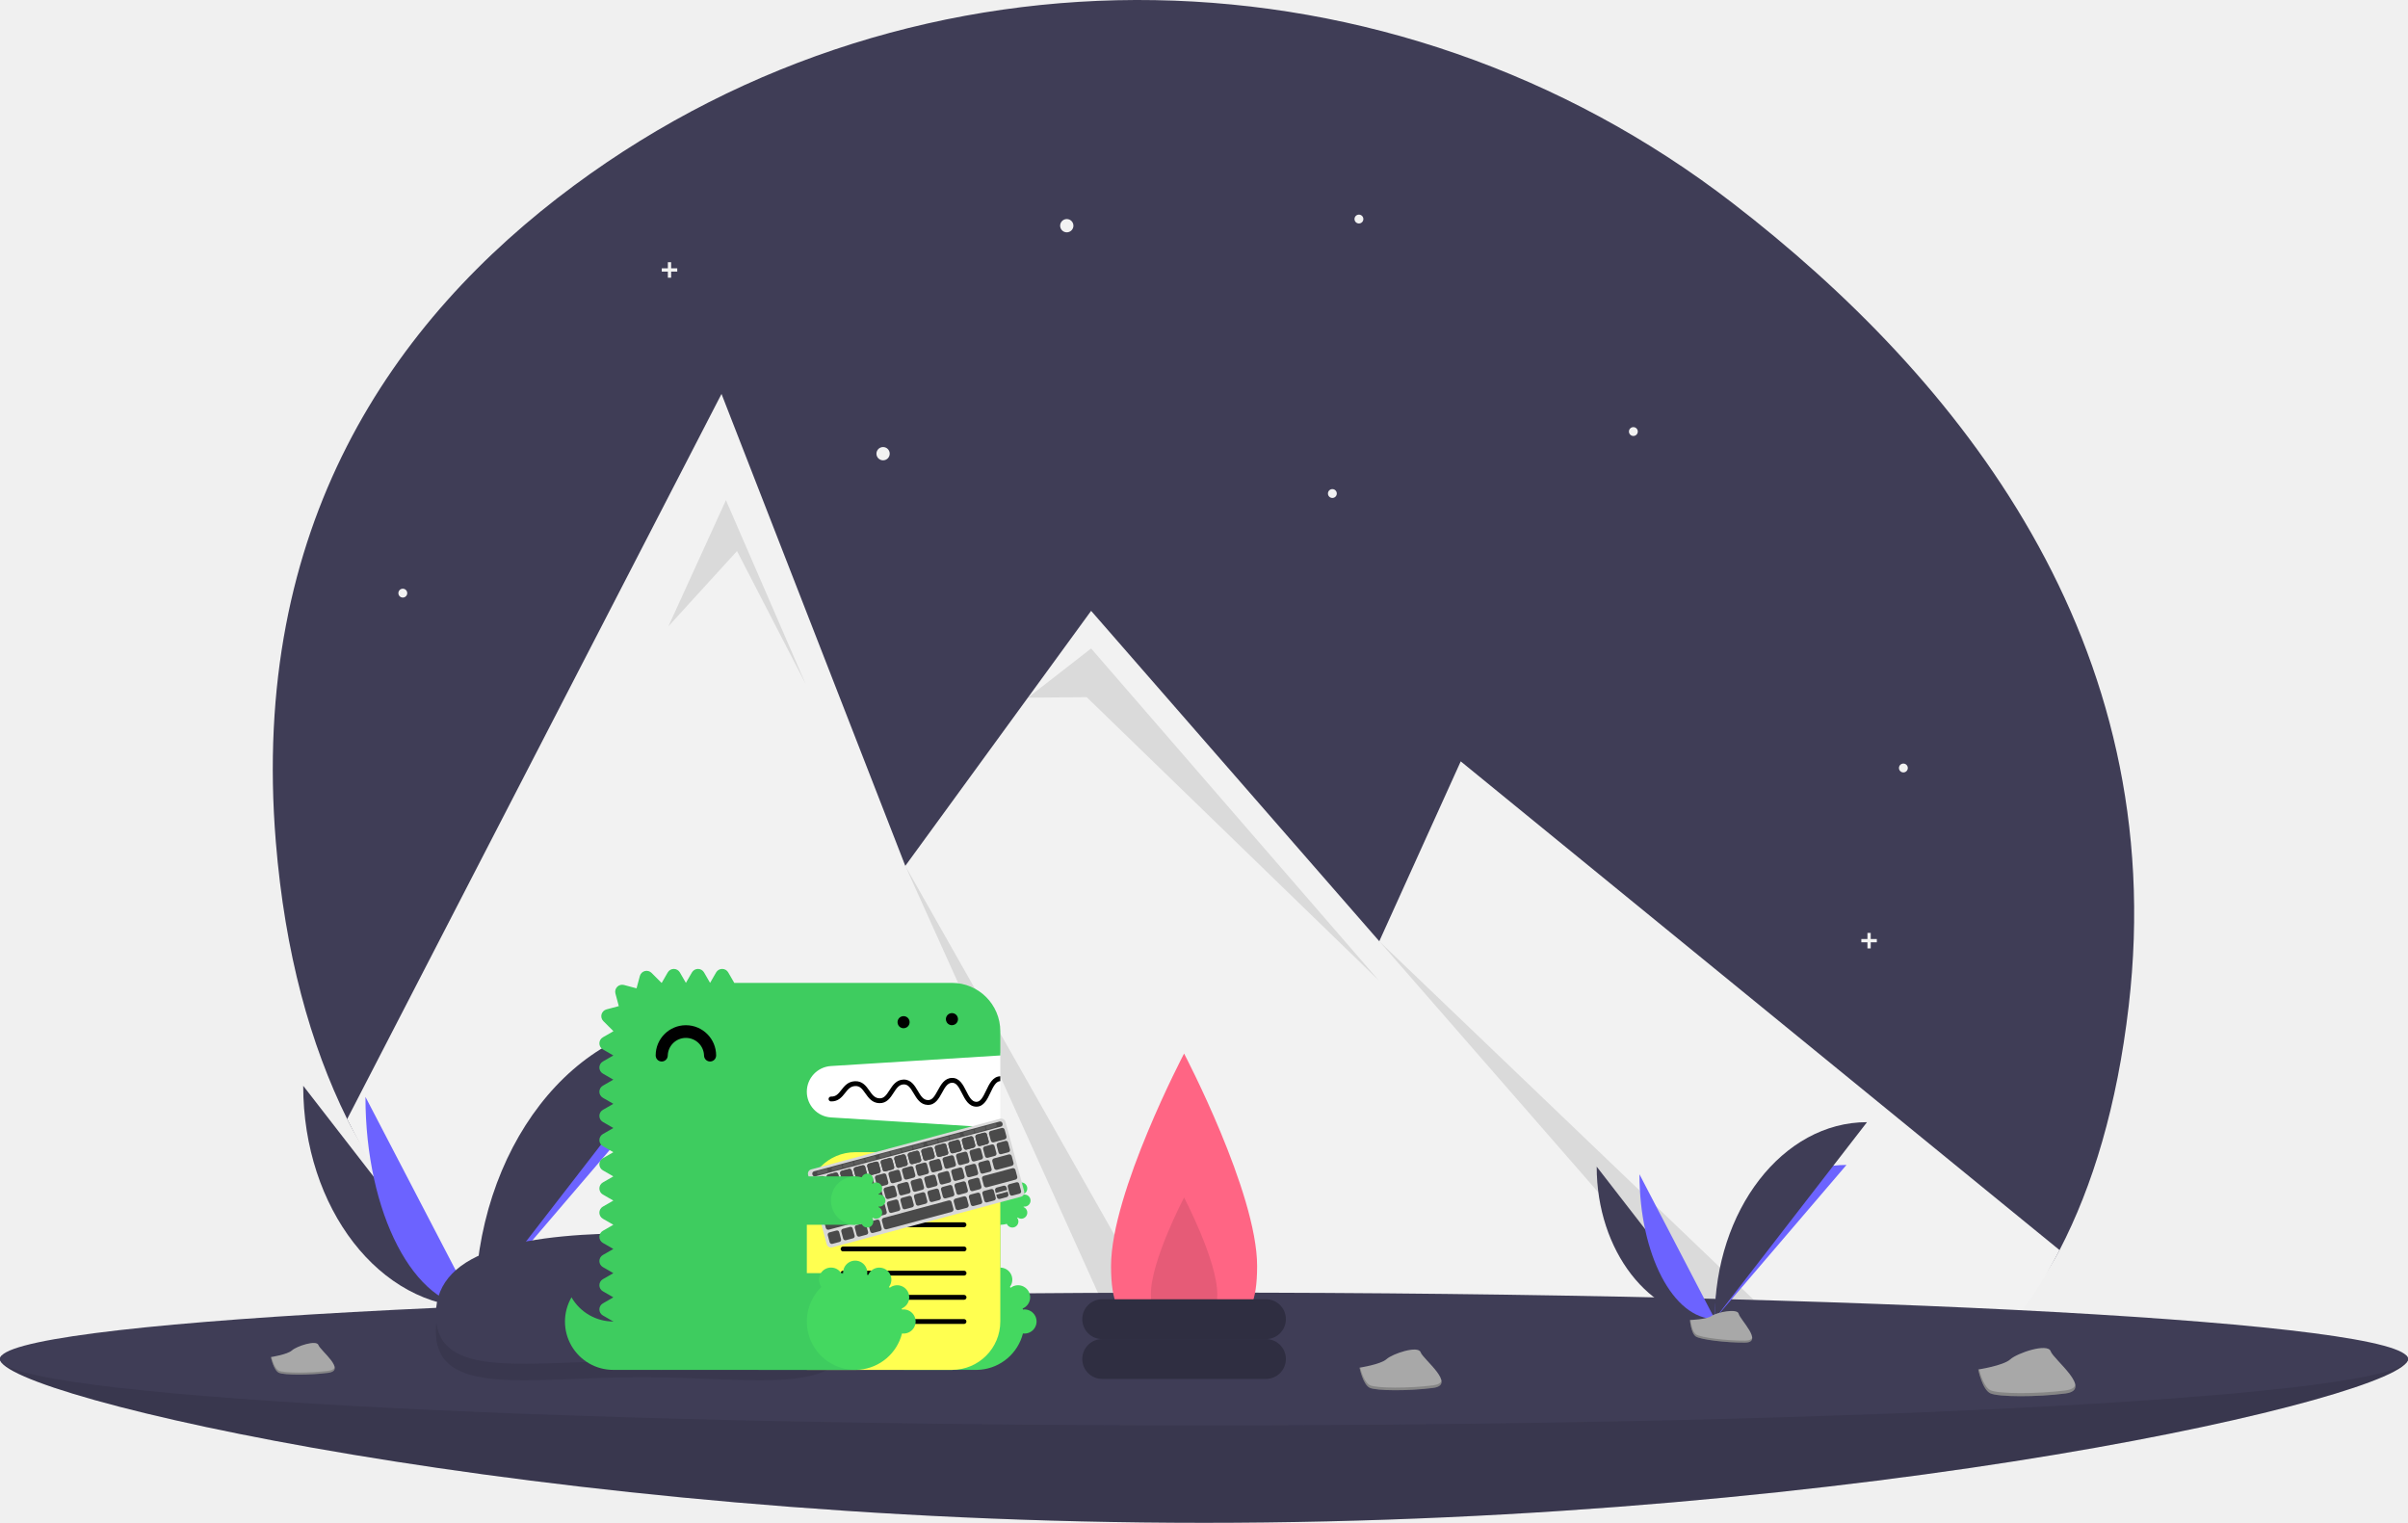
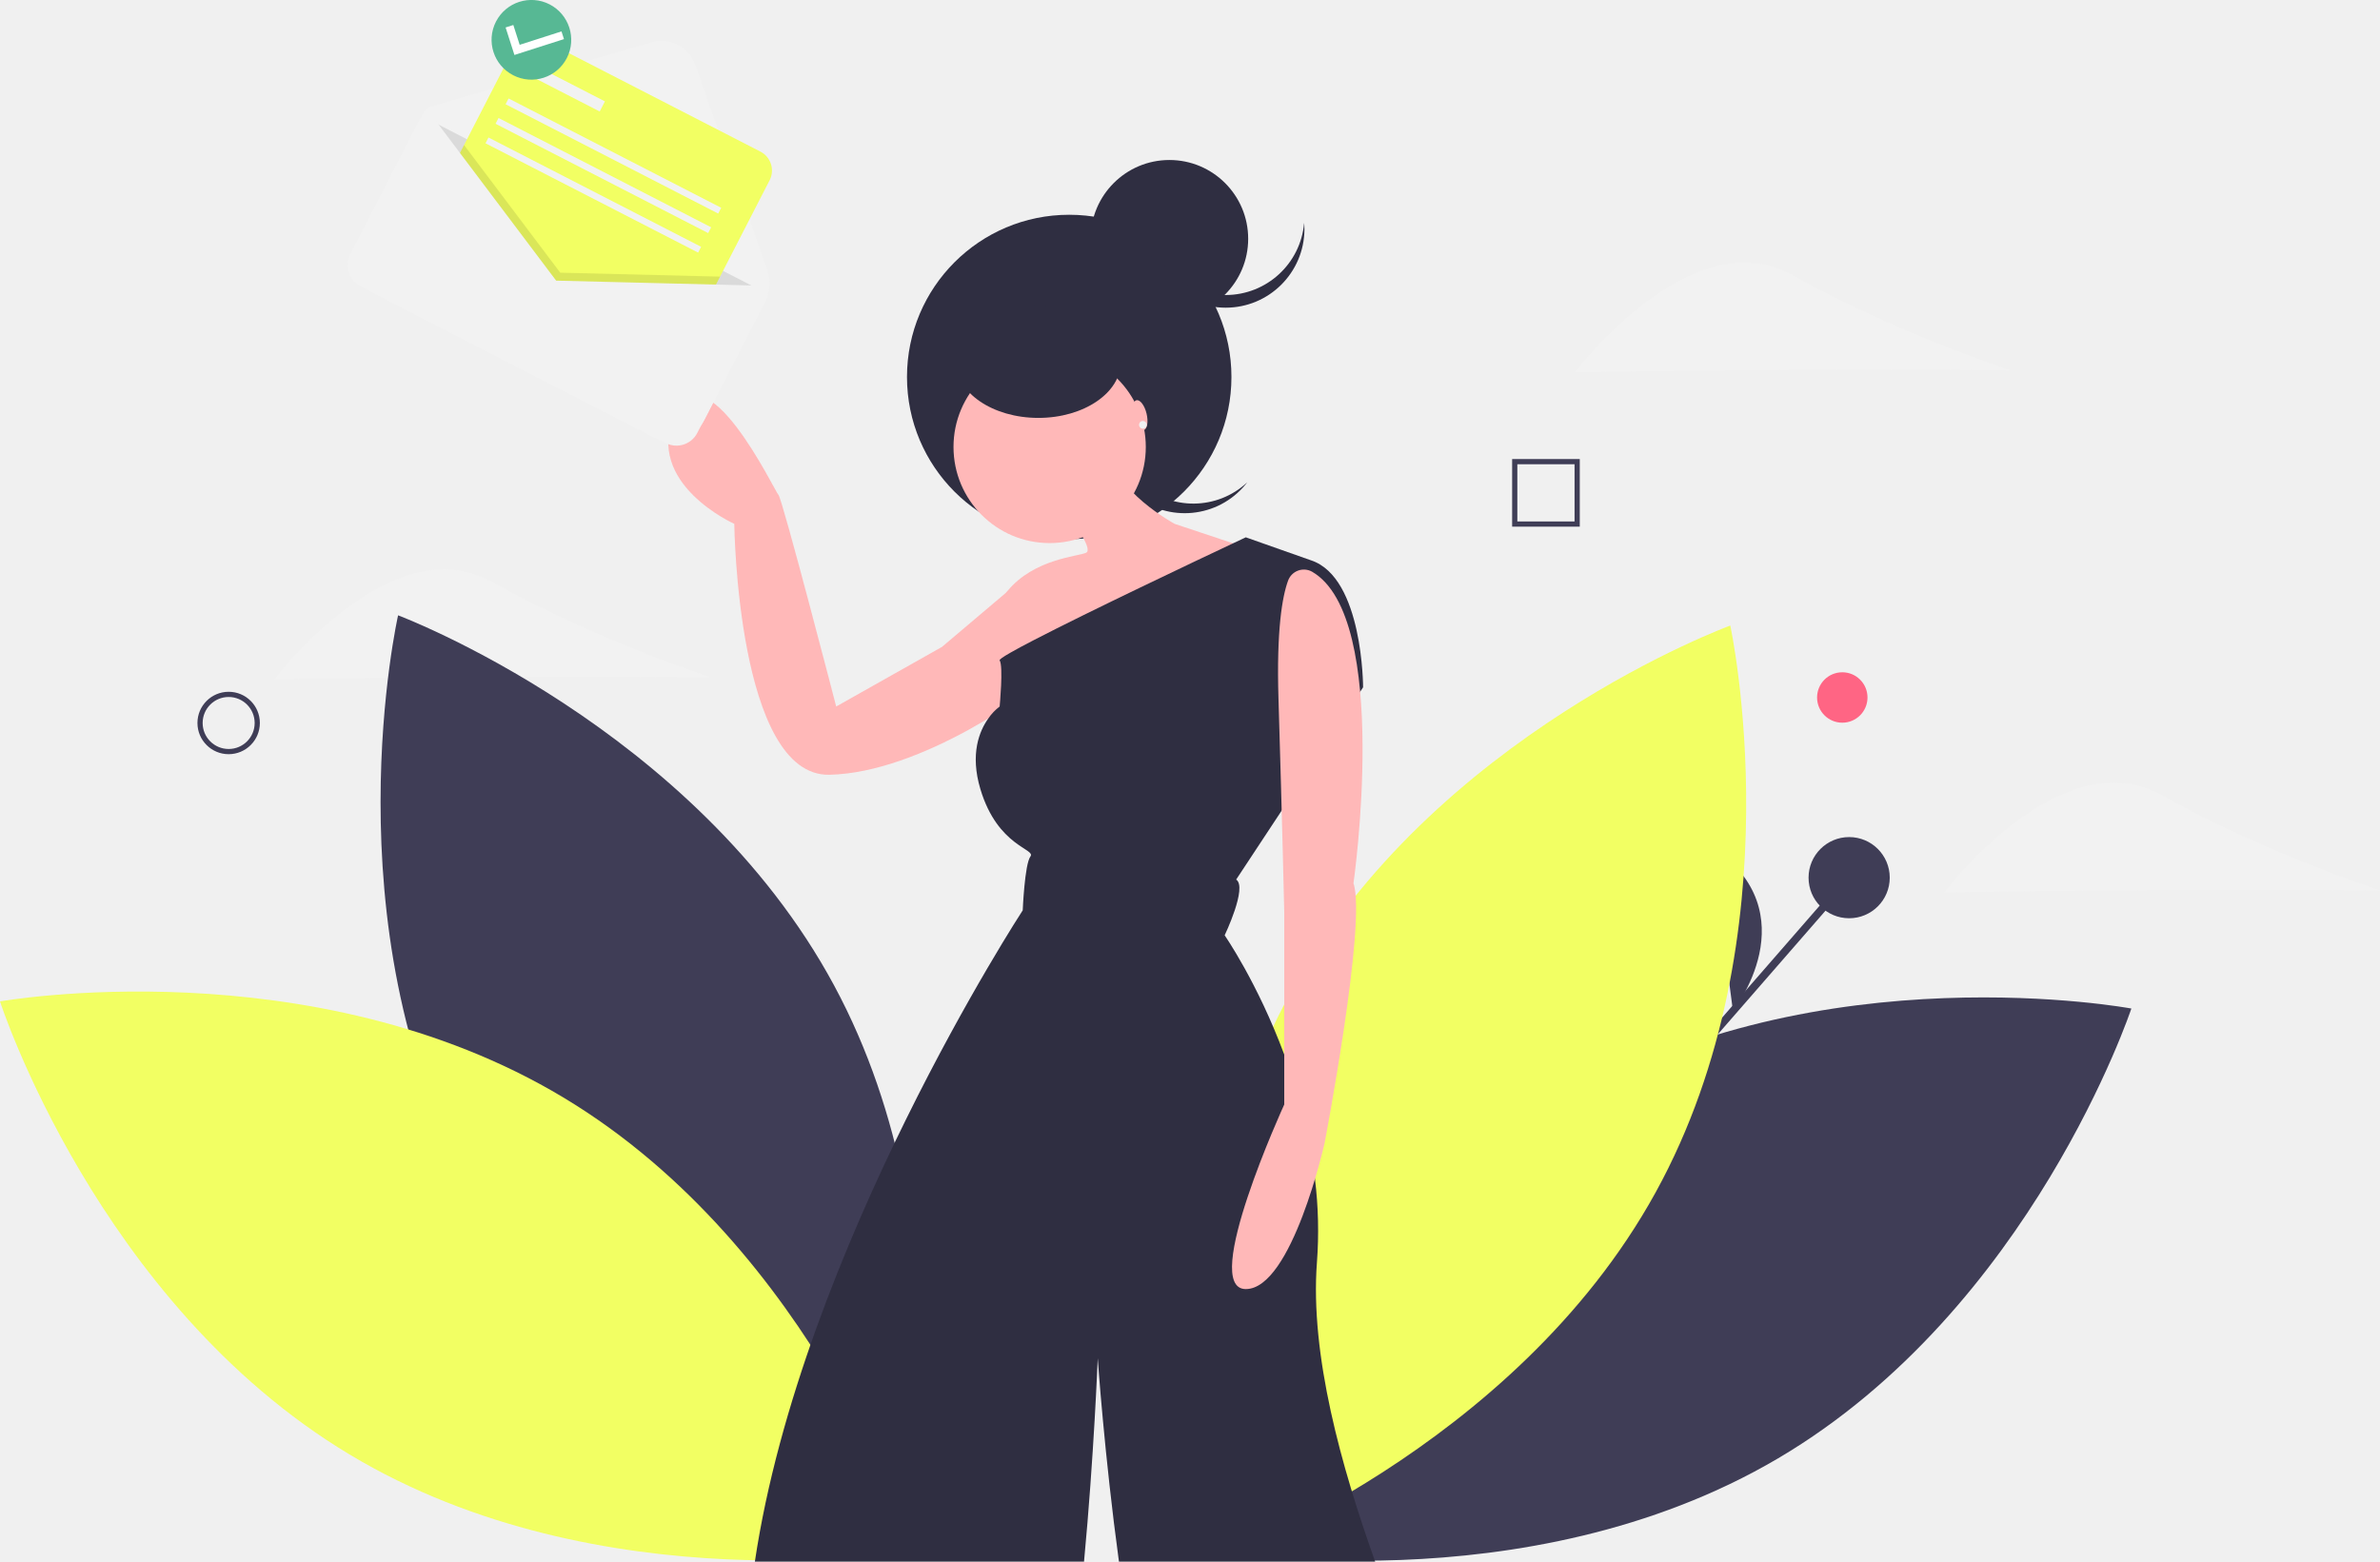
- <svg xmlns="http://www.w3.org/2000/svg" width="1088" height="687.962" viewBox="0 0 1088 687.962">
-   <g id="Group_12" data-name="Group 12" transform="translate(-57 -56)">
-     <g id="Group_11" data-name="Group 11" transform="translate(57 56)">
-       <path id="Path_83" data-name="Path 83" d="M1017.81,560.461c-5.27,45.15-16.22,81.4-31.25,110.31-20,38.52-54.21,54.04-84.77,70.28a193.275,193.275,0,0,1-27.46,11.94c-55.61,19.3-117.85,14.18-166.74,3.99a657.282,657.282,0,0,0-104.09-13.16q-14.97-.675-29.97-.67c-15.42.02-293.07,5.29-360.67-131.57-16.69-33.76-28.13-75-32.24-125.27-11.63-142.12,52.29-235.46,134.74-296.47,155.97-115.41,369.76-110.57,523.43,7.88C941.15,276.621,1036.99,396.031,1017.81,560.461Z" transform="translate(-56 -106.019)" fill="#3f3d56" />
-       <path id="Path_84" data-name="Path 84" d="M986.56,670.771c-20,38.52-47.21,64.04-77.77,80.28a193.272,193.272,0,0,1-27.46,11.94c-55.61,19.3-117.85,14.18-166.74,3.99a657.3,657.3,0,0,0-104.09-13.16q-14.97-.675-29.97-.67-23.13.03-46.25,1.72c-100.17,7.36-253.82-6.43-321.42-143.29L382,283.981,444.95,445.6l20.09,51.59,55.37-75.98L549,381.981l130.2,149.27,36.8-81.27L970.78,657.9l14.21,11.59Z" transform="translate(-56 -106.019)" fill="#f2f2f2" />
-       <path id="Path_85" data-name="Path 85" d="M302,282.962l26-57,36,83-31-60Z" opacity="0.1" />
-       <path id="Path_86" data-name="Path 86" d="M610.5,753.821q-14.97-.675-29.97-.67L465.04,497.191Z" transform="translate(-56 -106.019)" opacity="0.1" />
-       <path id="Path_87" data-name="Path 87" d="M464.411,315.191,493,292.962l130,150-132-128Z" opacity="0.1" />
-       <path id="Path_88" data-name="Path 88" d="M908.79,751.051a193.265,193.265,0,0,1-27.46,11.94L679.2,531.251Z" transform="translate(-56 -106.019)" opacity="0.1" />
-       <circle id="Ellipse_11" data-name="Ellipse 11" cx="3" cy="3" r="3" transform="translate(479 98.962)" fill="#f2f2f2" />
-       <circle id="Ellipse_12" data-name="Ellipse 12" cx="3" cy="3" r="3" transform="translate(396 201.962)" fill="#f2f2f2" />
-       <circle id="Ellipse_13" data-name="Ellipse 13" cx="2" cy="2" r="2" transform="translate(600 220.962)" fill="#f2f2f2" />
-       <circle id="Ellipse_14" data-name="Ellipse 14" cx="2" cy="2" r="2" transform="translate(180 265.962)" fill="#f2f2f2" />
-       <circle id="Ellipse_15" data-name="Ellipse 15" cx="2" cy="2" r="2" transform="translate(612 96.962)" fill="#f2f2f2" />
-       <circle id="Ellipse_16" data-name="Ellipse 16" cx="2" cy="2" r="2" transform="translate(736 192.962)" fill="#f2f2f2" />
-       <circle id="Ellipse_17" data-name="Ellipse 17" cx="2" cy="2" r="2" transform="translate(858 344.962)" fill="#f2f2f2" />
-       <path id="Path_89" data-name="Path 89" d="M306,121.222h-2.76v-2.76h-1.48v2.76H299V122.7h2.76v2.759h1.48V122.7H306Z" fill="#f2f2f2" />
-       <path id="Path_90" data-name="Path 90" d="M848,424.222h-2.76v-2.76h-1.48v2.76H841V425.7h2.76v2.759h1.48V425.7H848Z" fill="#f2f2f2" />
-       <path id="Path_91" data-name="Path 91" d="M1144,719.981c0,16.569-243.557,74-544,74s-544-57.431-544-74,243.557,14,544,14S1144,703.413,1144,719.981Z" transform="translate(-56 -106.019)" fill="#3f3d56" />
-       <path id="Path_92" data-name="Path 92" d="M1144,719.981c0,16.569-243.557,74-544,74s-544-57.431-544-74,243.557,14,544,14S1144,703.413,1144,719.981Z" transform="translate(-56 -106.019)" opacity="0.1" />
-       <ellipse id="Ellipse_18" data-name="Ellipse 18" cx="544" cy="30" rx="544" ry="30" transform="translate(0 583.962)" fill="#3f3d56" />
-       <path id="Path_93" data-name="Path 93" d="M624,677.981c0,33.137-14.775,24-33,24s-33,9.137-33-24,33-96,33-96S624,644.844,624,677.981Z" transform="translate(-56 -106.019)" fill="#ff6584" />
-       <path id="Path_94" data-name="Path 94" d="M606,690.66c0,15.062-6.716,10.909-15,10.909s-15,4.153-15-10.909,15-43.636,15-43.636S606,675.6,606,690.66Z" transform="translate(-56 -106.019)" opacity="0.1" />
-       <rect id="Rectangle_97" data-name="Rectangle 97" width="92" height="18" rx="9" transform="translate(489 604.962)" fill="#2f2e41" />
-       <rect id="Rectangle_98" data-name="Rectangle 98" width="92" height="18" rx="9" transform="translate(489 586.962)" fill="#2f2e41" />
-       <path id="Path_95" data-name="Path 95" d="M193,596.547c0,55.343,34.719,100.126,77.626,100.126" transform="translate(-56 -106.019)" fill="#3f3d56" />
-       <path id="Path_96" data-name="Path 96" d="M270.626,696.673c0-55.965,38.745-101.251,86.626-101.251" transform="translate(-56 -106.019)" fill="#6c63ff" />
-       <path id="Path_97" data-name="Path 97" d="M221.125,601.564c0,52.57,22.14,95.109,49.5,95.109" transform="translate(-56 -106.019)" fill="#6c63ff" />
-       <path id="Path_98" data-name="Path 98" d="M270.626,696.673c0-71.511,44.783-129.377,100.126-129.377" transform="translate(-56 -106.019)" fill="#3f3d56" />
-       <path id="Path_99" data-name="Path 99" d="M254.3,697.379s11.009-.339,14.326-2.7,16.934-5.183,17.757-1.395,16.544,18.844,4.115,18.945-28.879-1.936-32.19-3.953S254.3,697.379,254.3,697.379Z" transform="translate(-56 -106.019)" fill="#a8a8a8" />
-       <path id="Path_100" data-name="Path 100" d="M290.716,710.909c-12.429.1-28.879-1.936-32.19-3.953-2.522-1.536-3.527-7.048-3.863-9.591l-.368.014s.7,8.879,4.009,10.9,19.761,4.053,32.19,3.953c3.588-.029,4.827-1.305,4.759-3.2C294.755,710.174,293.386,710.887,290.716,710.909Z" transform="translate(-56 -106.019)" opacity="0.2" />
-       <path id="Path_101" data-name="Path 101" d="M777.429,633.081c0,38.029,23.857,68.8,53.341,68.8" transform="translate(-56 -106.019)" fill="#3f3d56" />
-       <path id="Path_102" data-name="Path 102" d="M830.769,701.882c0-38.456,26.623-69.575,59.525-69.575" transform="translate(-56 -106.019)" fill="#6c63ff" />
-       <path id="Path_103" data-name="Path 103" d="M796.755,636.528c0,36.124,15.213,65.354,34.014,65.354" transform="translate(-56 -106.019)" fill="#6c63ff" />
-       <path id="Path_104" data-name="Path 104" d="M830.769,701.882c0-49.139,30.773-88.9,68.8-88.9" transform="translate(-56 -106.019)" fill="#3f3d56" />
-       <path id="Path_105" data-name="Path 105" d="M819.548,702.367s7.565-.233,9.844-1.856,11.636-3.562,12.2-.958,11.368,12.949,2.828,13.018-19.844-1.33-22.119-2.716S819.548,702.367,819.548,702.367Z" transform="translate(-56 -106.019)" fill="#a8a8a8" />
-       <path id="Path_106" data-name="Path 106" d="M844.574,711.664c-8.54.069-19.844-1.33-22.119-2.716-1.733-1.056-2.423-4.843-2.654-6.59l-.253.01s.479,6.1,2.755,7.487,13.579,2.785,22.119,2.716c2.465-.02,3.317-.9,3.27-2.2C847.349,711.159,846.409,711.649,844.574,711.664Z" transform="translate(-56 -106.019)" opacity="0.2" />
-       <path id="Path_107" data-name="Path 107" d="M949.813,724.718s11.36-1.729,14.5-4.591,16.89-7.488,18.217-3.667,19.494,17.447,6.633,19.107-30.153,1.609-33.835-.065S949.813,724.718,949.813,724.718Z" transform="translate(-56 -106.019)" fill="#a8a8a8" />
-       <path id="Path_108" data-name="Path 108" d="M989.228,734.173c-12.86,1.659-30.153,1.609-33.835-.065-2.8-1.275-4.535-6.858-5.2-9.45l-.379.061s1.833,9.109,5.516,10.783,20.975,1.725,33.835.065c3.712-.479,4.836-1.956,4.529-3.906C993.319,732.907,991.991,733.817,989.228,734.173Z" transform="translate(-56 -106.019)" opacity="0.2" />
-       <path id="Path_109" data-name="Path 109" d="M670.26,723.9s9.587-1.459,12.237-3.875,14.255-6.32,15.374-3.095,16.452,14.725,5.6,16.125-25.448,1.358-28.555-.055S670.26,723.9,670.26,723.9Z" transform="translate(-56 -106.019)" fill="#a8a8a8" />
-       <path id="Path_110" data-name="Path 110" d="M703.524,731.875c-10.853,1.4-25.448,1.358-28.555-.055-2.367-1.076-3.827-5.788-4.39-7.976l-.32.051s1.547,7.687,4.655,9.1,17.7,1.456,28.555.055c3.133-.4,4.081-1.651,3.822-3.3C706.977,730.807,705.856,731.575,703.524,731.875Z" transform="translate(-56 -106.019)" opacity="0.2" />
-       <path id="Path_111" data-name="Path 111" d="M178.389,719.109s7.463-1.136,9.527-3.016,11.1-4.92,11.969-2.409,12.808,11.463,4.358,12.553-19.811,1.057-22.23-.043S178.389,719.109,178.389,719.109Z" transform="translate(-56 -106.019)" fill="#a8a8a8" />
-       <path id="Path_112" data-name="Path 112" d="M204.285,725.321c-8.449,1.09-19.811,1.057-22.23-.043-1.842-.838-2.979-4.506-3.417-6.209l-.249.04s1.2,5.984,3.624,7.085,13.781,1.133,22.23.043c2.439-.315,3.177-1.285,2.976-2.566C206.973,724.489,206.1,725.087,204.285,725.321Z" transform="translate(-56 -106.019)" opacity="0.2" />
-       <path id="Path_113" data-name="Path 113" d="M439.7,707.337c0,30.22-42.124,20.873-93.7,20.873s-93.074,9.347-93.074-20.873,42.118-36.793,93.694-36.793S439.7,677.117,439.7,707.337Z" transform="translate(-56 -106.019)" opacity="0.1" />
-       <path id="Path_114" data-name="Path 114" d="M439.7,699.9c0,30.22-42.124,20.873-93.7,20.873s-93.074,9.347-93.074-20.873S295.04,663.1,346.616,663.1,439.7,669.676,439.7,699.9Z" transform="translate(-56 -106.019)" fill="#3f3d56" />
-     </g>
-     <g id="docusaurus_keytar" transform="translate(312.271 493.733)">
-       <path id="Path_40" data-name="Path 40" d="M99,52h91.791V89.153H99Z" transform="translate(5.904 -14.001)" fill="#fff" fill-rule="evenodd" />
-       <path id="Path_41" data-name="Path 41" d="M24.855,163.927A21.828,21.828,0,0,1,5.947,153a21.829,21.829,0,0,0,18.908,32.782H46.71V163.927Z" transform="translate(-3 -4.634)" fill="#3ecc5f" fill-rule="evenodd" />
-       <path id="Path_42" data-name="Path 42" d="M121.861,61.1l76.514-4.782V45.39A21.854,21.854,0,0,0,176.52,23.535H78.173L75.441,18.8a3.154,3.154,0,0,0-5.464,0l-2.732,4.732L64.513,18.8a3.154,3.154,0,0,0-5.464,0l-2.732,4.732L53.586,18.8a3.154,3.154,0,0,0-5.464,0L45.39,23.535c-.024,0-.046,0-.071,0l-4.526-4.525a3.153,3.153,0,0,0-5.276,1.414l-1.5,5.577-5.674-1.521a3.154,3.154,0,0,0-3.863,3.864L26,34.023l-5.575,1.494a3.155,3.155,0,0,0-1.416,5.278l4.526,4.526c0,.023,0,.046,0,.07L18.8,48.122a3.154,3.154,0,0,0,0,5.464l4.732,2.732L18.8,59.05a3.154,3.154,0,0,0,0,5.464l4.732,2.732L18.8,69.977a3.154,3.154,0,0,0,0,5.464l4.732,2.732L18.8,80.9a3.154,3.154,0,0,0,0,5.464L23.535,89.1,18.8,91.832a3.154,3.154,0,0,0,0,5.464l4.732,2.732L18.8,102.76a3.154,3.154,0,0,0,0,5.464l4.732,2.732L18.8,113.687a3.154,3.154,0,0,0,0,5.464l4.732,2.732L18.8,124.615a3.154,3.154,0,0,0,0,5.464l4.732,2.732L18.8,135.542a3.154,3.154,0,0,0,0,5.464l4.732,2.732L18.8,146.469a3.154,3.154,0,0,0,0,5.464l4.732,2.732L18.8,157.4a3.154,3.154,0,0,0,0,5.464l4.732,2.732L18.8,168.324a3.154,3.154,0,0,0,0,5.464l4.732,2.732A21.854,21.854,0,0,0,45.39,198.375H176.52a21.854,21.854,0,0,0,21.855-21.855V89.1l-76.514-4.782a11.632,11.632,0,0,1,0-23.219" transform="translate(-1.681 -17.226)" fill="#3ecc5f" fill-rule="evenodd" />
-       <path id="Path_43" data-name="Path 43" d="M143,186.71h32.782V143H143Z" transform="translate(9.984 -5.561)" fill="#3ecc5f" fill-rule="evenodd" />
-       <path id="Path_44" data-name="Path 44" d="M196.71,159.855a5.438,5.438,0,0,0-.7.07c-.042-.164-.081-.329-.127-.493a5.457,5.457,0,1,0-5.4-9.372q-.181-.185-.366-.367a5.454,5.454,0,1,0-9.384-5.4c-.162-.046-.325-.084-.486-.126a5.467,5.467,0,1,0-10.788,0c-.162.042-.325.08-.486.126a5.457,5.457,0,1,0-9.384,5.4,21.843,21.843,0,1,0,36.421,21.02,5.452,5.452,0,1,0,.7-10.858" transform="translate(10.912 -6.025)" fill="#44d860" fill-rule="evenodd" />
-       <path id="Path_45" data-name="Path 45" d="M153,124.855h32.782V103H153Z" transform="translate(10.912 -9.271)" fill="#3ecc5f" fill-rule="evenodd" />
-       <path id="Path_46" data-name="Path 46" d="M194.855,116.765a2.732,2.732,0,1,0,0-5.464,2.811,2.811,0,0,0-.349.035c-.022-.082-.04-.164-.063-.246a2.733,2.733,0,0,0-1.052-5.253,2.7,2.7,0,0,0-1.648.566q-.09-.093-.184-.184a2.7,2.7,0,0,0,.553-1.633,2.732,2.732,0,0,0-5.245-1.07,10.928,10.928,0,1,0,0,21.031,2.732,2.732,0,0,0,5.245-1.07,2.7,2.7,0,0,0-.553-1.633q.093-.09.184-.184a2.7,2.7,0,0,0,1.648.566,2.732,2.732,0,0,0,1.052-5.253c.023-.081.042-.164.063-.246a2.814,2.814,0,0,0,.349.035" transform="translate(12.767 -9.377)" fill="#44d860" fill-rule="evenodd" />
-       <path id="Path_47" data-name="Path 47" d="M65.087,56.891a2.732,2.732,0,0,1-2.732-2.732,8.2,8.2,0,0,0-16.391,0,2.732,2.732,0,0,1-5.464,0,13.659,13.659,0,0,1,27.319,0,2.732,2.732,0,0,1-2.732,2.732" transform="translate(0.478 -15.068)" fill-rule="evenodd" />
-       <path id="Path_48" data-name="Path 48" d="M103,191.347h65.565a21.854,21.854,0,0,0,21.855-21.855V93H124.855A21.854,21.854,0,0,0,103,114.855Z" transform="translate(6.275 -10.199)" fill="#ffff50" fill-rule="evenodd" />
-       <path id="Path_49" data-name="Path 49" d="M173.216,129.787H118.535a1.093,1.093,0,1,1,0-2.185h54.681a1.093,1.093,0,0,1,0,2.185m0,21.855H118.535a1.093,1.093,0,1,1,0-2.186h54.681a1.093,1.093,0,0,1,0,2.186m0,21.855H118.535a1.093,1.093,0,1,1,0-2.185h54.681a1.093,1.093,0,0,1,0,2.185m0-54.434H118.535a1.093,1.093,0,1,1,0-2.185h54.681a1.093,1.093,0,0,1,0,2.185m0,21.652H118.535a1.093,1.093,0,1,1,0-2.186h54.681a1.093,1.093,0,0,1,0,2.186m0,21.855H118.535a1.093,1.093,0,1,1,0-2.186h54.681a1.093,1.093,0,0,1,0,2.186M189.585,61.611c-.013,0-.024-.007-.037-.005-3.377.115-4.974,3.492-6.384,6.472-1.471,3.114-2.608,5.139-4.473,5.078-2.064-.074-3.244-2.406-4.494-4.874-1.436-2.835-3.075-6.049-6.516-5.929-3.329.114-4.932,3.053-6.346,5.646-1.5,2.762-2.529,4.442-4.5,4.364-2.106-.076-3.225-1.972-4.52-4.167-1.444-2.443-3.112-5.191-6.487-5.1-3.272.113-4.879,2.606-6.3,4.808-1.5,2.328-2.552,3.746-4.551,3.662-2.156-.076-3.27-1.65-4.558-3.472-1.447-2.047-3.077-4.363-6.442-4.251-3.2.109-4.807,2.153-6.224,3.954-1.346,1.709-2.4,3.062-4.621,2.977a1.093,1.093,0,0,0-.079,2.186c3.3.11,4.967-1.967,6.417-3.81,1.286-1.635,2.4-3.045,4.582-3.12,2.1-.09,3.091,1.218,4.584,3.327,1.417,2,3.026,4.277,6.263,4.394,3.391.114,5.022-2.42,6.467-4.663,1.292-2,2.406-3.734,4.535-3.807,1.959-.073,3.026,1.475,4.529,4.022,1.417,2.4,3.023,5.121,6.324,5.241,3.415.118,5.064-2.863,6.5-5.5,1.245-2.282,2.419-4.437,4.5-4.509,1.959-.046,2.981,1.743,4.492,4.732,1.412,2.79,3.013,5.95,6.365,6.071l.185,0c3.348,0,4.937-3.36,6.343-6.331,1.245-2.634,2.423-5.114,4.444-5.216Z" transform="translate(7.109 -13.11)" fill-rule="evenodd" />
-       <path id="Path_50" data-name="Path 50" d="M83,186.71h43.71V143H83Z" transform="translate(4.42 -5.561)" fill="#3ecc5f" fill-rule="evenodd" />
-       <g id="Group_8" data-name="Group 8" transform="matrix(0.966, -0.259, 0.259, 0.966, 109.327, 91.085)">
-         <rect id="Rectangle_3" data-name="Rectangle 3" width="92.361" height="36.462" rx="2" transform="translate(0 0)" fill="#d8d8d8" />
-         <g id="Group_2" data-name="Group 2" transform="translate(1.531 23.03)">
-           <rect id="Rectangle_4" data-name="Rectangle 4" width="5.336" height="5.336" rx="1" transform="translate(16.797 0)" fill="#4a4a4a" />
-           <rect id="Rectangle_5" data-name="Rectangle 5" width="5.336" height="5.336" rx="1" transform="translate(23.12 0)" fill="#4a4a4a" />
-           <rect id="Rectangle_6" data-name="Rectangle 6" width="5.336" height="5.336" rx="1" transform="translate(29.444 0)" fill="#4a4a4a" />
-           <rect id="Rectangle_7" data-name="Rectangle 7" width="5.336" height="5.336" rx="1" transform="translate(35.768 0)" fill="#4a4a4a" />
-           <rect id="Rectangle_8" data-name="Rectangle 8" width="5.336" height="5.336" rx="1" transform="translate(42.091 0)" fill="#4a4a4a" />
-           <rect id="Rectangle_9" data-name="Rectangle 9" width="5.336" height="5.336" rx="1" transform="translate(48.415 0)" fill="#4a4a4a" />
-           <rect id="Rectangle_10" data-name="Rectangle 10" width="5.336" height="5.336" rx="1" transform="translate(54.739 0)" fill="#4a4a4a" />
-           <rect id="Rectangle_11" data-name="Rectangle 11" width="5.336" height="5.336" rx="1" transform="translate(61.063 0)" fill="#4a4a4a" />
-           <rect id="Rectangle_12" data-name="Rectangle 12" width="5.336" height="5.336" rx="1" transform="translate(67.386 0)" fill="#4a4a4a" />
-           <path id="Path_51" data-name="Path 51" d="M1.093,0H14.518a1.093,1.093,0,0,1,1.093,1.093V4.243a1.093,1.093,0,0,1-1.093,1.093H1.093A1.093,1.093,0,0,1,0,4.243V1.093A1.093,1.093,0,0,1,1.093,0ZM75,0H88.426a1.093,1.093,0,0,1,1.093,1.093V4.243a1.093,1.093,0,0,1-1.093,1.093H75a1.093,1.093,0,0,1-1.093-1.093V1.093A1.093,1.093,0,0,1,75,0Z" transform="translate(0 0)" fill="#4a4a4a" fill-rule="evenodd" />
-         </g>
-         <g id="Group_3" data-name="Group 3" transform="translate(1.531 10.261)">
-           <path id="Path_52" data-name="Path 52" d="M1.093,0H6.218A1.093,1.093,0,0,1,7.31,1.093V4.242A1.093,1.093,0,0,1,6.218,5.335H1.093A1.093,1.093,0,0,1,0,4.242V1.093A1.093,1.093,0,0,1,1.093,0Z" transform="translate(0 0)" fill="#4a4a4a" fill-rule="evenodd" />
-           <rect id="Rectangle_13" data-name="Rectangle 13" width="5.336" height="5.336" rx="1" transform="translate(8.299 0)" fill="#4a4a4a" />
-           <rect id="Rectangle_14" data-name="Rectangle 14" width="5.336" height="5.336" rx="1" transform="translate(14.623 0)" fill="#4a4a4a" />
-           <rect id="Rectangle_15" data-name="Rectangle 15" width="5.336" height="5.336" rx="1" transform="translate(20.947 0)" fill="#4a4a4a" />
-           <rect id="Rectangle_16" data-name="Rectangle 16" width="5.336" height="5.336" rx="1" transform="translate(27.271 0)" fill="#4a4a4a" />
-           <rect id="Rectangle_17" data-name="Rectangle 17" width="5.336" height="5.336" rx="1" transform="translate(33.594 0)" fill="#4a4a4a" />
-           <rect id="Rectangle_18" data-name="Rectangle 18" width="5.336" height="5.336" rx="1" transform="translate(39.918 0)" fill="#4a4a4a" />
-           <rect id="Rectangle_19" data-name="Rectangle 19" width="5.336" height="5.336" rx="1" transform="translate(46.242 0)" fill="#4a4a4a" />
-           <rect id="Rectangle_20" data-name="Rectangle 20" width="5.336" height="5.336" rx="1" transform="translate(52.565 0)" fill="#4a4a4a" />
-           <rect id="Rectangle_21" data-name="Rectangle 21" width="5.336" height="5.336" rx="1" transform="translate(58.888 0)" fill="#4a4a4a" />
-           <rect id="Rectangle_22" data-name="Rectangle 22" width="5.336" height="5.336" rx="1" transform="translate(65.212 0)" fill="#4a4a4a" />
-           <rect id="Rectangle_23" data-name="Rectangle 23" width="5.336" height="5.336" rx="1" transform="translate(71.536 0)" fill="#4a4a4a" />
-           <rect id="Rectangle_24" data-name="Rectangle 24" width="5.336" height="5.336" rx="1" transform="translate(77.859 0)" fill="#4a4a4a" />
-           <rect id="Rectangle_25" data-name="Rectangle 25" width="5.336" height="5.336" rx="1" transform="translate(84.183 0)" fill="#4a4a4a" />
-         </g>
-         <g id="Group_4" data-name="Group 4" transform="translate(91.05 9.546) rotate(180)">
-           <path id="Path_53" data-name="Path 53" d="M1.093,0H6.219A1.093,1.093,0,0,1,7.312,1.093v3.15A1.093,1.093,0,0,1,6.219,5.336H1.093A1.093,1.093,0,0,1,0,4.243V1.093A1.093,1.093,0,0,1,1.093,0Z" transform="translate(0 0)" fill="#4a4a4a" fill-rule="evenodd" />
-           <rect id="Rectangle_26" data-name="Rectangle 26" width="5.336" height="5.336" rx="1" transform="translate(8.299 0)" fill="#4a4a4a" />
-           <rect id="Rectangle_27" data-name="Rectangle 27" width="5.336" height="5.336" rx="1" transform="translate(14.623 0)" fill="#4a4a4a" />
-           <rect id="Rectangle_28" data-name="Rectangle 28" width="5.336" height="5.336" rx="1" transform="translate(20.947 0)" fill="#4a4a4a" />
-           <rect id="Rectangle_29" data-name="Rectangle 29" width="5.336" height="5.336" rx="1" transform="translate(27.271 0)" fill="#4a4a4a" />
-           <rect id="Rectangle_30" data-name="Rectangle 30" width="5.336" height="5.336" rx="1" transform="translate(33.594 0)" fill="#4a4a4a" />
-           <rect id="Rectangle_31" data-name="Rectangle 31" width="5.336" height="5.336" rx="1" transform="translate(39.918 0)" fill="#4a4a4a" />
-           <rect id="Rectangle_32" data-name="Rectangle 32" width="5.336" height="5.336" rx="1" transform="translate(46.242 0)" fill="#4a4a4a" />
-           <rect id="Rectangle_33" data-name="Rectangle 33" width="5.336" height="5.336" rx="1" transform="translate(52.565 0)" fill="#4a4a4a" />
-           <rect id="Rectangle_34" data-name="Rectangle 34" width="5.336" height="5.336" rx="1" transform="translate(58.889 0)" fill="#4a4a4a" />
-           <rect id="Rectangle_35" data-name="Rectangle 35" width="5.336" height="5.336" rx="1" transform="translate(65.213 0)" fill="#4a4a4a" />
-           <rect id="Rectangle_36" data-name="Rectangle 36" width="5.336" height="5.336" rx="1" transform="translate(71.537 0)" fill="#4a4a4a" />
-           <rect id="Rectangle_37" data-name="Rectangle 37" width="5.336" height="5.336" rx="1" transform="translate(77.86 0)" fill="#4a4a4a" />
-           <rect id="Rectangle_38" data-name="Rectangle 38" width="5.336" height="5.336" rx="1" transform="translate(84.183 0)" fill="#4a4a4a" />
-           <rect id="Rectangle_39" data-name="Rectangle 39" width="5.336" height="5.336" rx="1" transform="translate(8.299 0)" fill="#4a4a4a" />
-           <rect id="Rectangle_40" data-name="Rectangle 40" width="5.336" height="5.336" rx="1" transform="translate(14.623 0)" fill="#4a4a4a" />
-           <rect id="Rectangle_41" data-name="Rectangle 41" width="5.336" height="5.336" rx="1" transform="translate(20.947 0)" fill="#4a4a4a" />
-           <rect id="Rectangle_42" data-name="Rectangle 42" width="5.336" height="5.336" rx="1" transform="translate(27.271 0)" fill="#4a4a4a" />
-           <rect id="Rectangle_43" data-name="Rectangle 43" width="5.336" height="5.336" rx="1" transform="translate(33.594 0)" fill="#4a4a4a" />
-           <rect id="Rectangle_44" data-name="Rectangle 44" width="5.336" height="5.336" rx="1" transform="translate(39.918 0)" fill="#4a4a4a" />
-           <rect id="Rectangle_45" data-name="Rectangle 45" width="5.336" height="5.336" rx="1" transform="translate(46.242 0)" fill="#4a4a4a" />
-           <rect id="Rectangle_46" data-name="Rectangle 46" width="5.336" height="5.336" rx="1" transform="translate(52.565 0)" fill="#4a4a4a" />
-           <rect id="Rectangle_47" data-name="Rectangle 47" width="5.336" height="5.336" rx="1" transform="translate(58.889 0)" fill="#4a4a4a" />
-           <rect id="Rectangle_48" data-name="Rectangle 48" width="5.336" height="5.336" rx="1" transform="translate(65.213 0)" fill="#4a4a4a" />
-           <rect id="Rectangle_49" data-name="Rectangle 49" width="5.336" height="5.336" rx="1" transform="translate(71.537 0)" fill="#4a4a4a" />
-           <rect id="Rectangle_50" data-name="Rectangle 50" width="5.336" height="5.336" rx="1" transform="translate(77.86 0)" fill="#4a4a4a" />
-           <rect id="Rectangle_51" data-name="Rectangle 51" width="5.336" height="5.336" rx="1" transform="translate(84.183 0)" fill="#4a4a4a" />
-         </g>
-         <g id="Group_6" data-name="Group 6" transform="translate(1.531 16.584)">
-           <path id="Path_54" data-name="Path 54" d="M1.093,0h7.3A1.093,1.093,0,0,1,9.485,1.093v3.15A1.093,1.093,0,0,1,8.392,5.336h-7.3A1.093,1.093,0,0,1,0,4.243V1.094A1.093,1.093,0,0,1,1.093,0Z" transform="translate(0 0)" fill="#4a4a4a" fill-rule="evenodd" />
-           <g id="Group_5" data-name="Group 5" transform="translate(10.671 0)">
-             <rect id="Rectangle_52" data-name="Rectangle 52" width="5.336" height="5.336" rx="1" fill="#4a4a4a" />
-             <rect id="Rectangle_53" data-name="Rectangle 53" width="5.336" height="5.336" rx="1" transform="translate(6.324 0)" fill="#4a4a4a" />
-             <rect id="Rectangle_54" data-name="Rectangle 54" width="5.336" height="5.336" rx="1" transform="translate(12.647 0)" fill="#4a4a4a" />
-             <rect id="Rectangle_55" data-name="Rectangle 55" width="5.336" height="5.336" rx="1" transform="translate(18.971 0)" fill="#4a4a4a" />
-             <rect id="Rectangle_56" data-name="Rectangle 56" width="5.336" height="5.336" rx="1" transform="translate(25.295 0)" fill="#4a4a4a" />
-             <rect id="Rectangle_57" data-name="Rectangle 57" width="5.336" height="5.336" rx="1" transform="translate(31.619 0)" fill="#4a4a4a" />
-             <rect id="Rectangle_58" data-name="Rectangle 58" width="5.336" height="5.336" rx="1" transform="translate(37.942 0)" fill="#4a4a4a" />
-             <rect id="Rectangle_59" data-name="Rectangle 59" width="5.336" height="5.336" rx="1" transform="translate(44.265 0)" fill="#4a4a4a" />
-             <rect id="Rectangle_60" data-name="Rectangle 60" width="5.336" height="5.336" rx="1" transform="translate(50.589 0)" fill="#4a4a4a" />
-             <rect id="Rectangle_61" data-name="Rectangle 61" width="5.336" height="5.336" rx="1" transform="translate(56.912 0)" fill="#4a4a4a" />
-             <rect id="Rectangle_62" data-name="Rectangle 62" width="5.336" height="5.336" rx="1" transform="translate(63.236 0)" fill="#4a4a4a" />
-           </g>
-           <path id="Path_55" data-name="Path 55" d="M1.094,0H8A1.093,1.093,0,0,1,9.091,1.093v3.15A1.093,1.093,0,0,1,8,5.336H1.093A1.093,1.093,0,0,1,0,4.243V1.094A1.093,1.093,0,0,1,1.093,0Z" transform="translate(80.428 0)" fill="#4a4a4a" fill-rule="evenodd" />
-         </g>
-         <g id="Group_7" data-name="Group 7" transform="translate(1.531 29.627)">
-           <rect id="Rectangle_63" data-name="Rectangle 63" width="5.336" height="5.336" rx="1" transform="translate(0 0)" fill="#4a4a4a" />
-           <rect id="Rectangle_64" data-name="Rectangle 64" width="5.336" height="5.336" rx="1" transform="translate(6.324 0)" fill="#4a4a4a" />
-           <rect id="Rectangle_65" data-name="Rectangle 65" width="5.336" height="5.336" rx="1" transform="translate(12.647 0)" fill="#4a4a4a" />
-           <rect id="Rectangle_66" data-name="Rectangle 66" width="5.336" height="5.336" rx="1" transform="translate(18.971 0)" fill="#4a4a4a" />
-           <path id="Path_56" data-name="Path 56" d="M1.093,0H31.515a1.093,1.093,0,0,1,1.093,1.093V4.244a1.093,1.093,0,0,1-1.093,1.093H1.093A1.093,1.093,0,0,1,0,4.244V1.093A1.093,1.093,0,0,1,1.093,0ZM34.687,0h3.942a1.093,1.093,0,0,1,1.093,1.093V4.244a1.093,1.093,0,0,1-1.093,1.093H34.687a1.093,1.093,0,0,1-1.093-1.093V1.093A1.093,1.093,0,0,1,34.687,0Z" transform="translate(25.294 0)" fill="#4a4a4a" fill-rule="evenodd" />
-           <rect id="Rectangle_67" data-name="Rectangle 67" width="5.336" height="5.336" rx="1" transform="translate(66.003 0)" fill="#4a4a4a" />
-           <rect id="Rectangle_68" data-name="Rectangle 68" width="5.336" height="5.336" rx="1" transform="translate(72.327 0)" fill="#4a4a4a" />
-           <rect id="Rectangle_69" data-name="Rectangle 69" width="5.336" height="5.336" rx="1" transform="translate(84.183 0)" fill="#4a4a4a" />
-           <path id="Path_57" data-name="Path 57" d="M5.336,0V1.18A1.093,1.093,0,0,1,4.243,2.273H1.093A1.093,1.093,0,0,1,0,1.18V0Z" transform="translate(83.59 2.273) rotate(180)" fill="#4a4a4a" />
-           <path id="Path_58" data-name="Path 58" d="M5.336,0V1.18A1.093,1.093,0,0,1,4.243,2.273H1.093A1.093,1.093,0,0,1,0,1.18V0Z" transform="translate(78.255 3.063)" fill="#4a4a4a" />
-         </g>
-         <rect id="Rectangle_70" data-name="Rectangle 70" width="88.927" height="2.371" rx="1.085" transform="translate(1.925 1.17)" fill="#4a4a4a" />
-         <rect id="Rectangle_71" data-name="Rectangle 71" width="4.986" height="1.581" rx="0.723" transform="translate(4.1 1.566)" fill="#d8d8d8" opacity="0.136" />
-         <rect id="Rectangle_72" data-name="Rectangle 72" width="4.986" height="1.581" rx="0.723" transform="translate(10.923 1.566)" fill="#d8d8d8" opacity="0.136" />
-         <rect id="Rectangle_73" data-name="Rectangle 73" width="4.986" height="1.581" rx="0.723" transform="translate(16.173 1.566)" fill="#d8d8d8" opacity="0.136" />
-         <rect id="Rectangle_74" data-name="Rectangle 74" width="4.986" height="1.581" rx="0.723" transform="translate(21.421 1.566)" fill="#d8d8d8" opacity="0.136" />
-         <rect id="Rectangle_75" data-name="Rectangle 75" width="4.986" height="1.581" rx="0.723" transform="translate(26.671 1.566)" fill="#d8d8d8" opacity="0.136" />
-         <rect id="Rectangle_76" data-name="Rectangle 76" width="4.986" height="1.581" rx="0.723" transform="translate(33.232 1.566)" fill="#d8d8d8" opacity="0.136" />
-         <rect id="Rectangle_77" data-name="Rectangle 77" width="4.986" height="1.581" rx="0.723" transform="translate(38.48 1.566)" fill="#d8d8d8" opacity="0.136" />
-         <rect id="Rectangle_78" data-name="Rectangle 78" width="4.986" height="1.581" rx="0.723" transform="translate(43.73 1.566)" fill="#d8d8d8" opacity="0.136" />
-         <rect id="Rectangle_79" data-name="Rectangle 79" width="4.986" height="1.581" rx="0.723" transform="translate(48.978 1.566)" fill="#d8d8d8" opacity="0.136" />
-         <rect id="Rectangle_80" data-name="Rectangle 80" width="4.986" height="1.581" rx="0.723" transform="translate(55.54 1.566)" fill="#d8d8d8" opacity="0.136" />
-         <rect id="Rectangle_81" data-name="Rectangle 81" width="4.986" height="1.581" rx="0.723" transform="translate(60.788 1.566)" fill="#d8d8d8" opacity="0.136" />
-         <rect id="Rectangle_82" data-name="Rectangle 82" width="4.986" height="1.581" rx="0.723" transform="translate(66.038 1.566)" fill="#d8d8d8" opacity="0.136" />
-         <rect id="Rectangle_83" data-name="Rectangle 83" width="4.986" height="1.581" rx="0.723" transform="translate(72.599 1.566)" fill="#d8d8d8" opacity="0.136" />
-         <rect id="Rectangle_84" data-name="Rectangle 84" width="4.986" height="1.581" rx="0.723" transform="translate(77.847 1.566)" fill="#d8d8d8" opacity="0.136" />
-         <rect id="Rectangle_85" data-name="Rectangle 85" width="4.986" height="1.581" rx="0.723" transform="translate(83.097 1.566)" fill="#d8d8d8" opacity="0.136" />
-       </g>
-       <path id="Path_59" data-name="Path 59" d="M146.71,159.855a5.439,5.439,0,0,0-.7.07c-.042-.164-.081-.329-.127-.493a5.457,5.457,0,1,0-5.4-9.372q-.181-.185-.366-.367a5.454,5.454,0,1,0-9.384-5.4c-.162-.046-.325-.084-.486-.126a5.467,5.467,0,1,0-10.788,0c-.162.042-.325.08-.486.126a5.457,5.457,0,1,0-9.384,5.4,21.843,21.843,0,1,0,36.421,21.02,5.452,5.452,0,1,0,.7-10.858" transform="translate(6.275 -6.025)" fill="#44d860" fill-rule="evenodd" />
-       <path id="Path_60" data-name="Path 60" d="M83,124.855h43.71V103H83Z" transform="translate(4.42 -9.271)" fill="#3ecc5f" fill-rule="evenodd" />
-       <path id="Path_61" data-name="Path 61" d="M134.855,116.765a2.732,2.732,0,1,0,0-5.464,2.811,2.811,0,0,0-.349.035c-.022-.082-.04-.164-.063-.246a2.733,2.733,0,0,0-1.052-5.253,2.7,2.7,0,0,0-1.648.566q-.09-.093-.184-.184a2.7,2.7,0,0,0,.553-1.633,2.732,2.732,0,0,0-5.245-1.07,10.928,10.928,0,1,0,0,21.031,2.732,2.732,0,0,0,5.245-1.07,2.7,2.7,0,0,0-.553-1.633q.093-.09.184-.184a2.7,2.7,0,0,0,1.648.566,2.732,2.732,0,0,0,1.052-5.253c.023-.081.042-.164.063-.246a2.811,2.811,0,0,0,.349.035" transform="translate(7.202 -9.377)" fill="#44d860" fill-rule="evenodd" />
-       <path id="Path_62" data-name="Path 62" d="M143.232,42.33a2.967,2.967,0,0,1-.535-.055,2.754,2.754,0,0,1-.514-.153,2.838,2.838,0,0,1-.471-.251,4.139,4.139,0,0,1-.415-.339,3.2,3.2,0,0,1-.338-.415A2.7,2.7,0,0,1,140.5,39.6a2.968,2.968,0,0,1,.055-.535,3.152,3.152,0,0,1,.152-.514,2.874,2.874,0,0,1,.252-.47,2.633,2.633,0,0,1,.753-.754,2.837,2.837,0,0,1,.471-.251,2.753,2.753,0,0,1,.514-.153,2.527,2.527,0,0,1,1.071,0,2.654,2.654,0,0,1,.983.4,4.139,4.139,0,0,1,.415.339,4.019,4.019,0,0,1,.339.415,2.786,2.786,0,0,1,.251.47,2.864,2.864,0,0,1,.208,1.049,2.77,2.77,0,0,1-.8,1.934,4.139,4.139,0,0,1-.415.339,2.722,2.722,0,0,1-1.519.459m21.855-1.366a2.789,2.789,0,0,1-1.935-.8,4.162,4.162,0,0,1-.338-.415,2.7,2.7,0,0,1-.459-1.519,2.789,2.789,0,0,1,.8-1.934,4.139,4.139,0,0,1,.415-.339,2.838,2.838,0,0,1,.471-.251,2.752,2.752,0,0,1,.514-.153,2.527,2.527,0,0,1,1.071,0,2.654,2.654,0,0,1,.983.4,4.139,4.139,0,0,1,.415.339,2.79,2.79,0,0,1,.8,1.934,3.069,3.069,0,0,1-.055.535,2.779,2.779,0,0,1-.153.514,3.885,3.885,0,0,1-.251.47,4.02,4.02,0,0,1-.339.415,4.138,4.138,0,0,1-.415.339,2.722,2.722,0,0,1-1.519.459" transform="translate(9.753 -15.532)" fill-rule="evenodd" />
-     </g>
-   </g>
+ <svg xmlns="http://www.w3.org/2000/svg" id="be452e83-5912-4855-80f8-a79ecab91838" data-name="Layer 1" width="915.112" height="600.53" viewBox="0 0 915.112 600.53">
+   <path d="M331.917,410.029c-46.277.213-83.944.897-83.944.897s44.774-59.307,83.776-37.334,83.807,36.562,83.807,36.562S378.194,409.816,331.917,410.029Z" transform="translate(-142.4442 -149.7349)" fill="#f2f2f2" />
+   <circle cx="708.362" cy="268.224" r="9.694" fill="#ff6584" />
+   <rect x="762.015" y="527.381" width="110.371" height="2.967" transform="translate(-260.7525 648.0865) rotate(-48.9494)" fill="#3f3d56" />
+   <circle cx="710.999" cy="337.513" r="15.608" fill="#3f3d56" />
+   <path d="M808.77,538.547s29.813-37.63-8.319-63.444" transform="translate(-142.4442 -149.7349)" fill="#3f3d56" />
+   <path d="M322.299,604.622c53.69,99.57,167.638,142.313,167.638,142.313s26.901-118.691-26.789-218.261S295.51,386.361,295.51,386.361,268.61,505.053,322.299,604.622Z" transform="translate(-142.4442 -149.7349)" fill="#3f3d56" />
+   <path d="M359.202,571.865c96.932,58.317,134.263,174.152,134.263,174.152s-119.826,21.283-216.758-37.034S142.444,534.83,142.444,534.83,262.27,513.547,359.202,571.865Z" transform="translate(-142.4442 -149.7349)" fill="#f2ff63" />
+   <path d="M744.876,572.689c-97.444,57.458-135.798,172.957-135.798,172.957s119.633,22.342,217.077-35.115,135.798-172.957,135.798-172.957S842.319,515.231,744.876,572.689Z" transform="translate(-142.4442 -149.7349)" fill="#3f3d56" />
+   <path d="M779.02,608.312C724.452,707.403,610.13,749.137,610.13,749.137s-25.85-118.925,28.719-218.016S807.739,390.297,807.739,390.297,833.589,509.221,779.02,608.312Z" transform="translate(-142.4442 -149.7349)" fill="#f2ff63" />
+   <path d="M580.991,335.58a30.283,30.283,0,0,1-3.762-40.83c-.61.572-1.206,1.165-1.776,1.796a30.287,30.287,0,0,0,44.931,40.625c.571-.631,1.101-1.284,1.609-1.948A30.283,30.283,0,0,1,580.991,335.58Z" transform="translate(-142.4442 -149.7349)" fill="#2f2e41" />
+   <circle cx="411.114" cy="144.965" r="62.376" fill="#2f2e41" />
+   <path d="M536.423,374.846l1.848-4.806L504.63,398.506,463.964,421.427s-20.703-79.853-22.181-81.331-28.096-57.671-39.926-31.054,22.921,42.144,22.921,42.144,1.109,97.228,36.599,96.489,79.483-32.902,80.222-35.86S536.423,374.846,536.423,374.846Z" transform="translate(-142.4442 -149.7349)" fill="#ffb8b8" />
+   <circle cx="403.591" cy="171.876" r="36.969" fill="#ffb8b8" />
+   <path d="M553.429,348.229s9.612,12.569,6.654,14.048-19.963,2.218-30.314,14.788,12.569,44.363,12.569,44.363l87.246-58.411-35.49-11.83s-24.399-13.309-23.66-27.357Z" transform="translate(-142.4442 -149.7349)" fill="#ffb8b8" />
+   <path d="M671.193,750.265h-98.51c-5.58-40.8-8.16-78.19-8.16-78.19s-1.44,37.61-5.27,78.19h-126.56c17.94-120.16,102.99-250.46,102.99-250.46s.74-17.75,2.96-20.71c2.22-2.95-12.57-3.69-19.23-25.87-4.06-13.54-.41-22.4,3.06-27.24a19.572,19.572,0,0,1,4.34-4.56s1.48-15.52,0-17.74c-.19-.29,1.27-1.31,3.97-2.86,2.25-1.3,5.36-2.97,9.08-4.89,21.31-11.05,62.56-30.6,76.69-37.26,3.1-1.47,4.9-2.31,4.9-2.31l25.14,8.87c19.96,6.65,19.96,48.8,19.96,48.8l-1.13,1.72-30.17,45.7-17.5,26.52c4.44,2.95-4.43,21.44-4.43,21.44s12.64,18.16,22.92,45.88a208.67,208.67,0,0,1,11.81,47.85,163.687,163.687,0,0,1,.76,31.96C646.073,670.725,658.253,714.015,671.193,750.265Z" transform="translate(-142.4442 -149.7349)" fill="#2f2e41" />
+   <path d="M646.947,369.593a6.459,6.459,0,0,0-9.247,3.458c-2.226,6.122-4.483,18.884-3.679,45.419,1.479,48.799,2.218,82.071,2.218,82.071v73.938s-32.533,70.98-14.788,70.98S651.766,589.265,651.766,589.265s16.266-85.028,11.091-99.816C662.857,489.45,677.45,387.293,646.947,369.593Z" transform="translate(-142.4442 -149.7349)" fill="#ffb8b8" />
+   <ellipse cx="399.252" cy="139.073" rx="31.729" ry="21.633" fill="#2f2e41" />
+   <circle cx="449.638" cy="91.817" r="30.287" fill="#2f2e41" />
+   <path d="M613.716,263.185A30.283,30.283,0,0,1,583.542,235.422c-.069.833-.113,1.673-.113,2.524a30.287,30.287,0,0,0,60.573,0c0-.851-.044-1.691-.113-2.524A30.283,30.283,0,0,1,613.716,263.185Z" transform="translate(-142.4442 -149.7349)" fill="#2f2e41" />
+   <ellipse cx="580.786" cy="309.411" rx="2.588" ry="5.915" transform="translate(-198.4355 -6.34316) rotate(-13.43351)" fill="#ffb8b8" />
+   <circle cx="439.451" cy="163.373" r="1.479" fill="#f2f2f2" />
+   <path d="M230.363,439.765a12,12,0,1,1,12-12A12.013,12.013,0,0,1,230.363,439.765Zm0-22a10,10,0,1,0,10,10A10.011,10.011,0,0,0,230.363,417.765Z" transform="translate(-142.4442 -149.7349)" fill="#3f3d56" />
+   <path d="M749.863,352.265h-26v-26h26Zm-24-2h22v-22h-22Z" transform="translate(-142.4442 -149.7349)" fill="#3f3d56" />
+   <path d="M973.917,492.029c-46.277.213-83.944.897-83.944.897s44.774-59.307,83.776-37.334,83.807,36.562,83.807,36.562S1020.194,491.816,973.917,492.029Z" transform="translate(-142.4442 -149.7349)" fill="#f2f2f2" />
+   <path d="M831.917,292.029c-46.277.213-83.944.897-83.944.897s44.774-59.307,83.776-37.334,83.807,36.562,83.807,36.562S878.194,291.816,831.917,292.029Z" transform="translate(-142.4442 -149.7349)" fill="#f2f2f2" />
+   <path d="M393.271,317.634,286.265,262.61a14.878,14.878,0,0,1-6.427-20.034L305.046,193.55a5.894,5.894,0,0,1,3.592-2.963l84.342-24.592a13.723,13.723,0,0,1,16.791,8.634l27.711,79.047a15.406,15.406,0,0,1-.838,12.142l-23.339,45.388A14.878,14.878,0,0,1,393.271,317.634Z" transform="translate(-142.4442 -149.7349)" fill="#f2f2f2" />
+   <path d="M397.522,298.204l-108.045-46.127c-3.481-1.79-.217.961,1.573-2.52l13.582-55.202,132.356,68.059-33.461,41.374C401.737,307.269,401.004,299.994,397.522,298.204Z" transform="translate(-142.4442 -149.7349)" opacity="0.1" />
+   <path d="M306.138,191.086" transform="translate(-142.4442 -149.7349)" fill="none" stroke="#3f3d56" stroke-miterlimit="10" />
+   <rect x="312.24" y="180.347" width="110.684" height="110.684" rx="8.186" transform="translate(-152.5584 305.0702) rotate(-62.78721)" fill="#f2ff63" />
+   <polygon points="276.863 106.382 249.046 160.479 150.613 109.863 178.43 55.767 215.415 104.863 276.863 106.382" opacity="0.1" />
+   <path d="M356.286,257.656l-47.389-62.907a2.877,2.877,0,0,0-4.857.415l-26.966,52.442a8.984,8.984,0,0,0,3.881,12.097l117.49,60.415a8.984,8.984,0,0,0,12.097-3.881L437.047,264.694a3.511,3.511,0,0,0-3.035-5.115Z" transform="translate(-142.4442 -149.7349)" fill="#f2f2f2" />
+   <rect x="344.793" y="181.399" width="30.954" height="4.377" transform="translate(-18.6137 -294.1646) rotate(27.21279)" fill="#f2f2f2" />
+   <rect x="332.331" y="208.48" width="91.924" height="2.501" transform="translate(-4.66338 -299.5128) rotate(27.21279)" fill="#f2f2f2" />
+   <rect x="328.471" y="215.988" width="91.924" height="2.501" transform="translate(-1.65748 -296.9164) rotate(27.21279)" fill="#f2f2f2" />
+   <rect x="324.61" y="223.495" width="91.924" height="2.501" transform="translate(1.34841 -294.32) rotate(27.21279)" fill="#f2f2f2" />
+   <ellipse cx="346.908" cy="164.789" rx="12.843" ry="12.819" transform="translate(-100.7251 248.2064) rotate(-62.78721)" fill="#fff" />
+   <path d="M353.781,151.421a15.321,15.321,0,1,0,6.619,20.631A15.366,15.366,0,0,0,353.781,151.421Zm-13.539,19.451-3.392-10.573,2.966-.951,2.444,7.618,16.078-5.158.951,2.966-19.047,6.1Z" transform="translate(-142.4442 -149.7349)" fill="#57b894" />
</svg>
